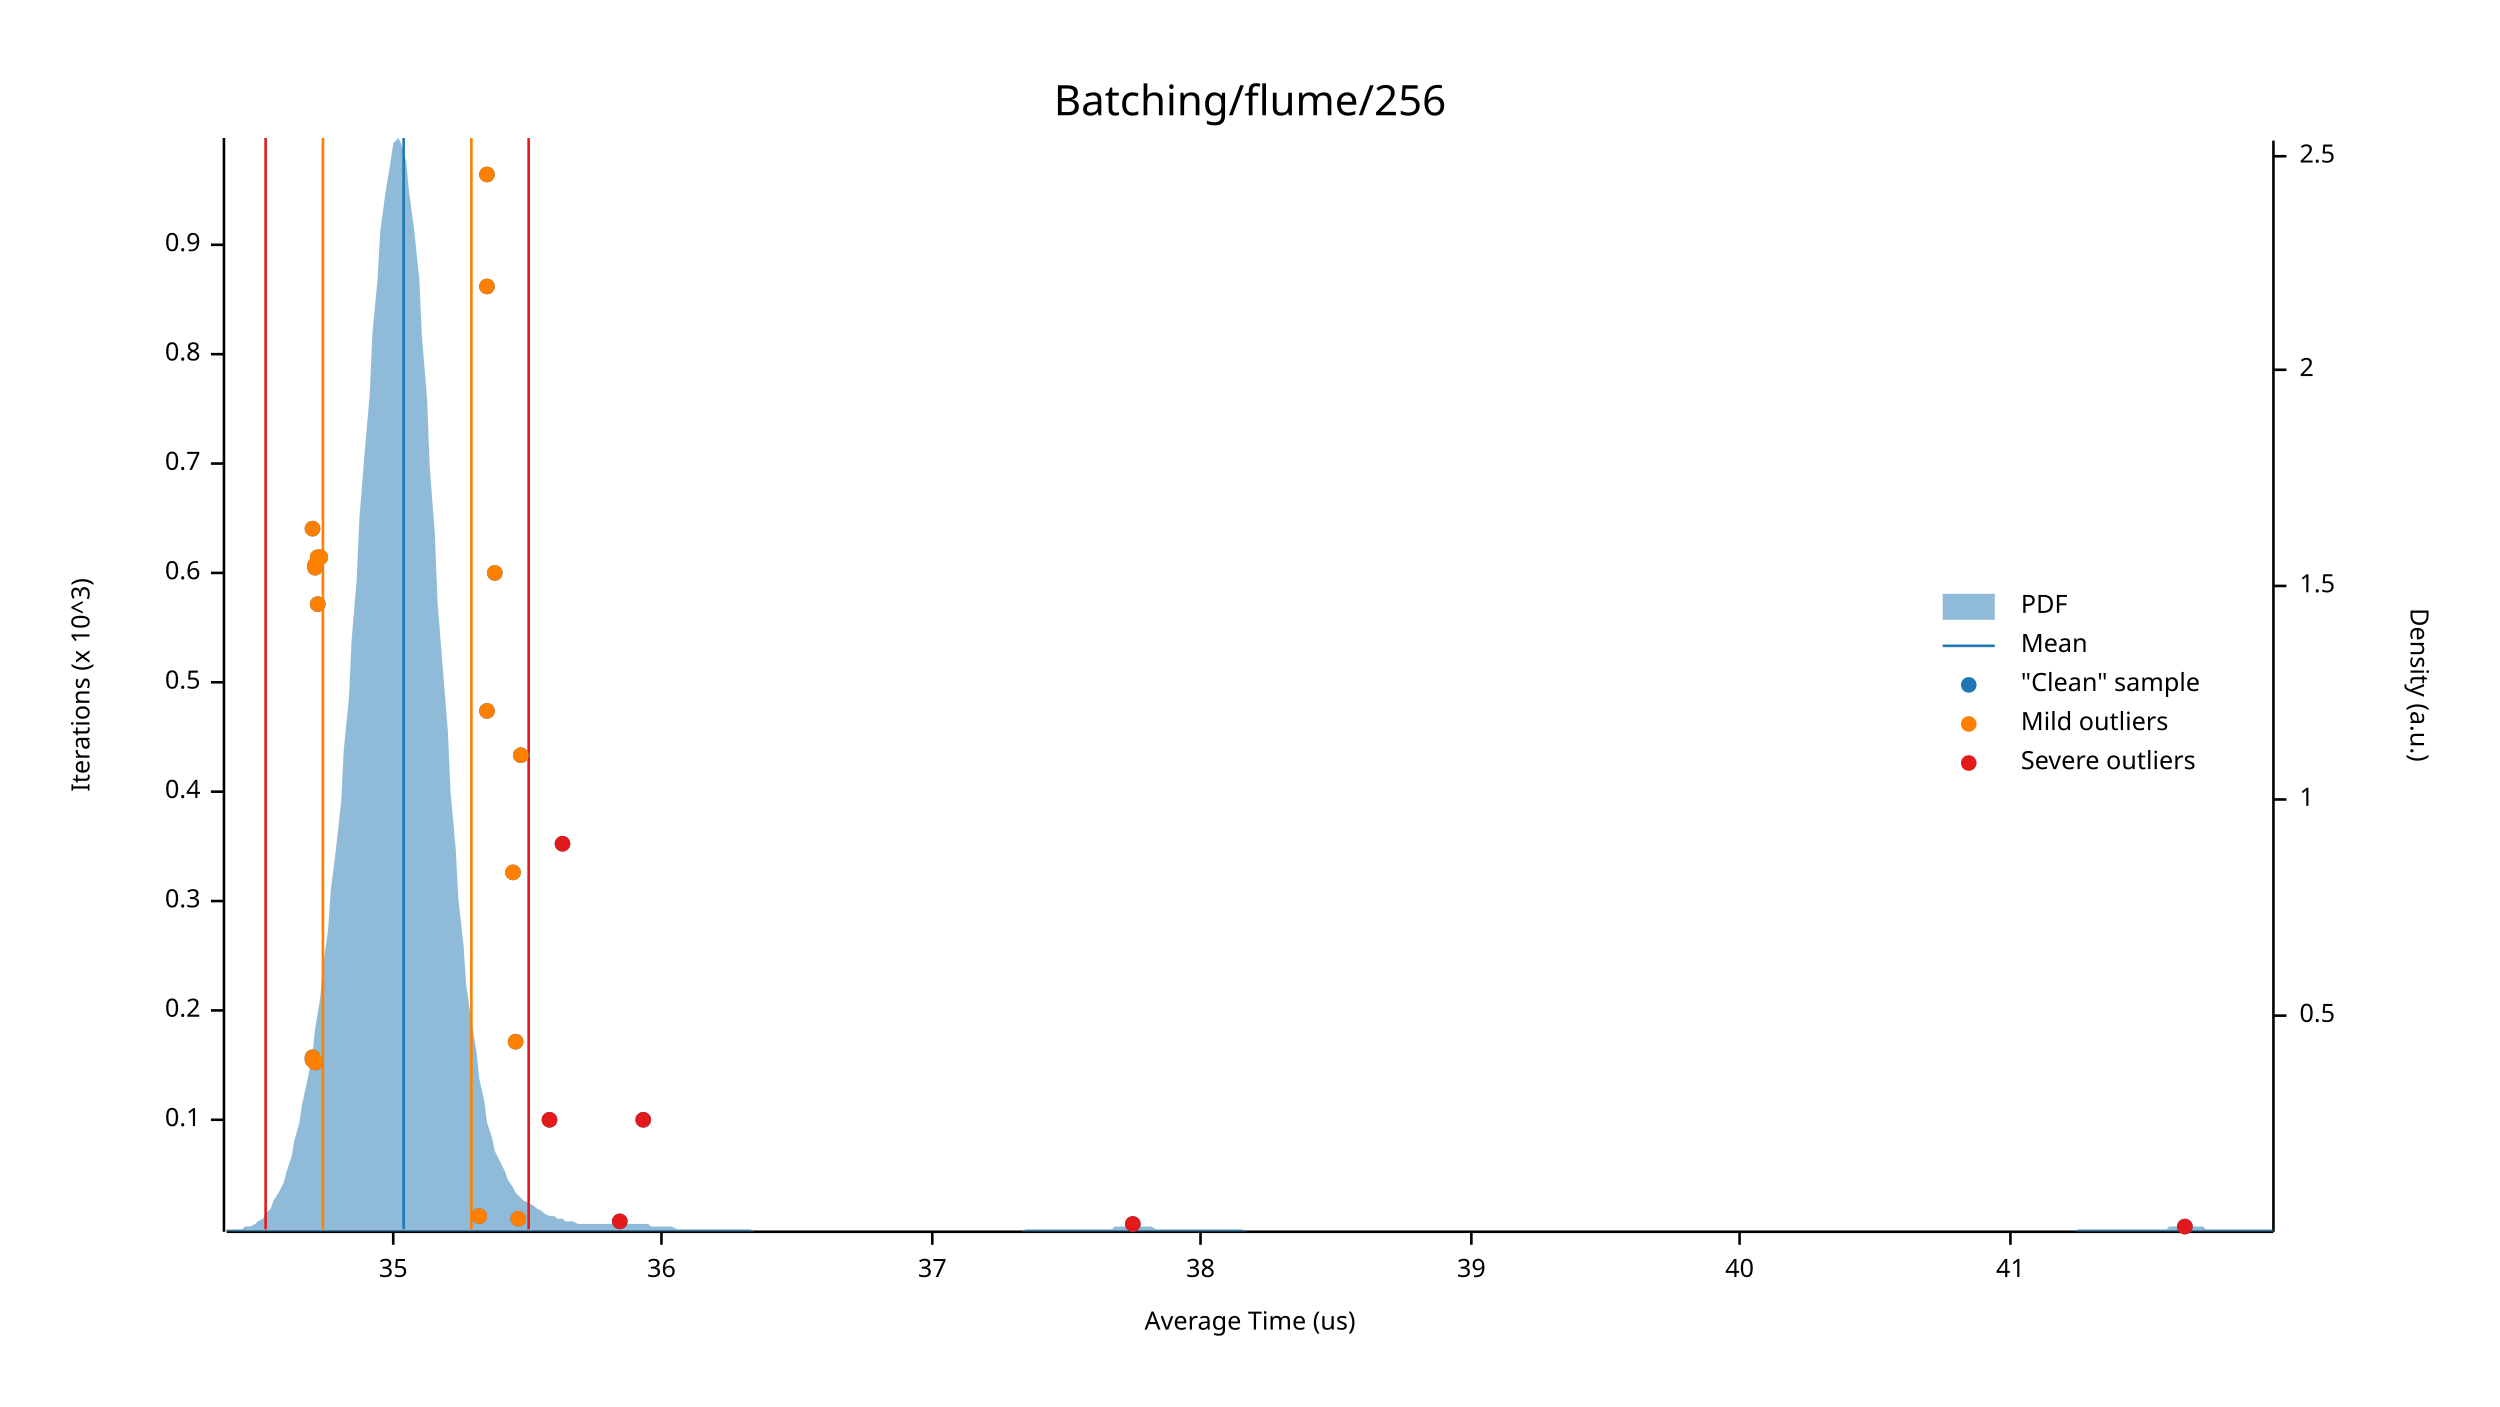
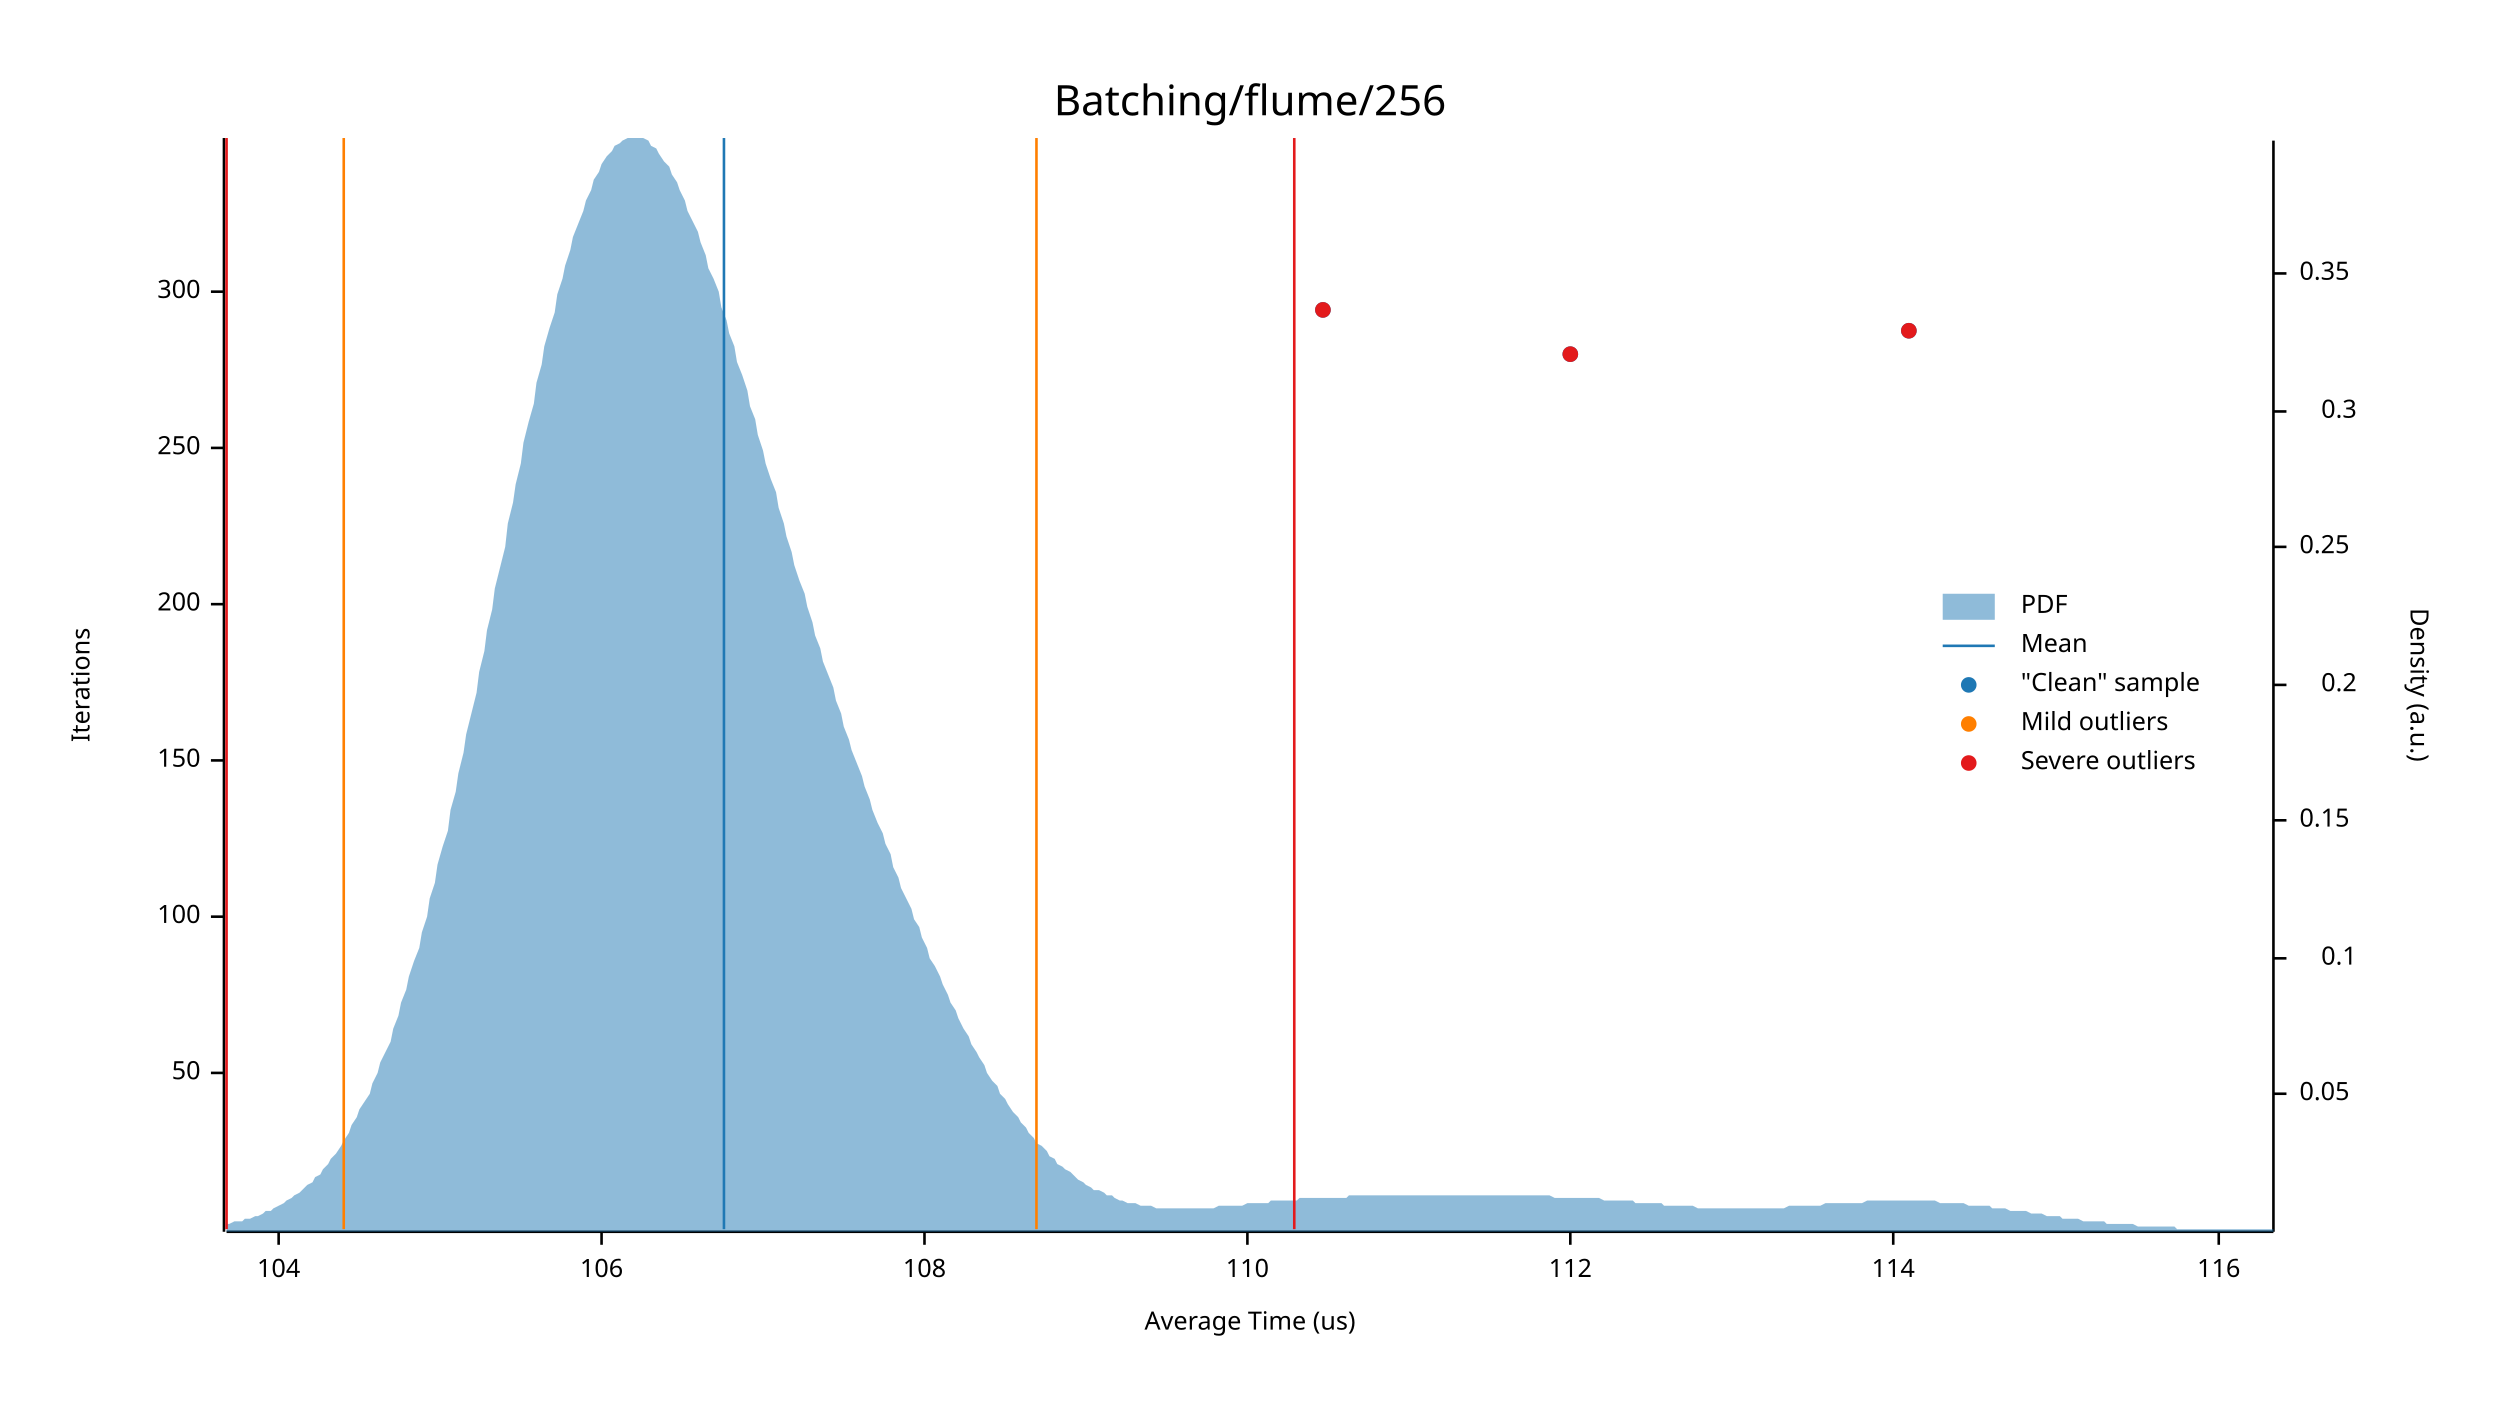
<svg xmlns="http://www.w3.org/2000/svg" width="960" height="540" viewBox="0 0 960 540">
  <text x="480" y="32" dy="0.76em" text-anchor="middle" font-family="sans-serif" font-size="16.129" opacity="1" fill="#000000">
Batching/flume/256
</text>
  <text x="27" y="263" dy="0.76em" text-anchor="middle" font-family="sans-serif" font-size="9.677" opacity="1" fill="#000000" transform="rotate(270, 27, 263)">
- Iterations (x 10^3)
+ Iterations
</text>
  <text x="480" y="513" dy="-0.5ex" text-anchor="middle" font-family="sans-serif" font-size="9.677" opacity="1" fill="#000000">
Average Time (us)
</text>
  <polyline fill="none" opacity="1" stroke="#000000" stroke-width="1" points="86,53 86,473 " />
-   <text x="77" y="430" dy="0.5ex" text-anchor="end" font-family="sans-serif" font-size="9.677" opacity="1" fill="#000000">
- 0.1
+   <text x="77" y="412" dy="0.5ex" text-anchor="end" font-family="sans-serif" font-size="9.677" opacity="1" fill="#000000">
+ 50
</text>
-   <polyline fill="none" opacity="1" stroke="#000000" stroke-width="1" points="81,430 86,430 " />
-   <text x="77" y="388" dy="0.5ex" text-anchor="end" font-family="sans-serif" font-size="9.677" opacity="1" fill="#000000">
- 0.2
+   <polyline fill="none" opacity="1" stroke="#000000" stroke-width="1" points="81,412 86,412 " />
+   <text x="77" y="352" dy="0.5ex" text-anchor="end" font-family="sans-serif" font-size="9.677" opacity="1" fill="#000000">
+ 100
</text>
-   <polyline fill="none" opacity="1" stroke="#000000" stroke-width="1" points="81,388 86,388 " />
-   <text x="77" y="346" dy="0.5ex" text-anchor="end" font-family="sans-serif" font-size="9.677" opacity="1" fill="#000000">
- 0.3
+   <polyline fill="none" opacity="1" stroke="#000000" stroke-width="1" points="81,352 86,352 " />
+   <text x="77" y="292" dy="0.5ex" text-anchor="end" font-family="sans-serif" font-size="9.677" opacity="1" fill="#000000">
+ 150
</text>
-   <polyline fill="none" opacity="1" stroke="#000000" stroke-width="1" points="81,346 86,346 " />
-   <text x="77" y="304" dy="0.5ex" text-anchor="end" font-family="sans-serif" font-size="9.677" opacity="1" fill="#000000">
- 0.4
+   <polyline fill="none" opacity="1" stroke="#000000" stroke-width="1" points="81,292 86,292 " />
+   <text x="77" y="232" dy="0.5ex" text-anchor="end" font-family="sans-serif" font-size="9.677" opacity="1" fill="#000000">
+ 200
</text>
-   <polyline fill="none" opacity="1" stroke="#000000" stroke-width="1" points="81,304 86,304 " />
-   <text x="77" y="262" dy="0.5ex" text-anchor="end" font-family="sans-serif" font-size="9.677" opacity="1" fill="#000000">
- 0.5
+   <polyline fill="none" opacity="1" stroke="#000000" stroke-width="1" points="81,232 86,232 " />
+   <text x="77" y="172" dy="0.5ex" text-anchor="end" font-family="sans-serif" font-size="9.677" opacity="1" fill="#000000">
+ 250
</text>
-   <polyline fill="none" opacity="1" stroke="#000000" stroke-width="1" points="81,262 86,262 " />
-   <text x="77" y="220" dy="0.5ex" text-anchor="end" font-family="sans-serif" font-size="9.677" opacity="1" fill="#000000">
- 0.6
+   <polyline fill="none" opacity="1" stroke="#000000" stroke-width="1" points="81,172 86,172 " />
+   <text x="77" y="112" dy="0.5ex" text-anchor="end" font-family="sans-serif" font-size="9.677" opacity="1" fill="#000000">
+ 300
</text>
-   <polyline fill="none" opacity="1" stroke="#000000" stroke-width="1" points="81,220 86,220 " />
-   <text x="77" y="178" dy="0.5ex" text-anchor="end" font-family="sans-serif" font-size="9.677" opacity="1" fill="#000000">
- 0.7
+   <polyline fill="none" opacity="1" stroke="#000000" stroke-width="1" points="81,112 86,112 " />
+   <polyline fill="none" opacity="1" stroke="#000000" stroke-width="1" points="87,473 873,473 " />
+   <text x="107" y="483" dy="0.76em" text-anchor="middle" font-family="sans-serif" font-size="9.677" opacity="1" fill="#000000">
+ 104
</text>
-   <polyline fill="none" opacity="1" stroke="#000000" stroke-width="1" points="81,178 86,178 " />
-   <text x="77" y="136" dy="0.5ex" text-anchor="end" font-family="sans-serif" font-size="9.677" opacity="1" fill="#000000">
- 0.8
+   <polyline fill="none" opacity="1" stroke="#000000" stroke-width="1" points="107,473 107,478 " />
+   <text x="231" y="483" dy="0.76em" text-anchor="middle" font-family="sans-serif" font-size="9.677" opacity="1" fill="#000000">
+ 106
</text>
-   <polyline fill="none" opacity="1" stroke="#000000" stroke-width="1" points="81,136 86,136 " />
-   <text x="77" y="94" dy="0.5ex" text-anchor="end" font-family="sans-serif" font-size="9.677" opacity="1" fill="#000000">
- 0.9
+   <polyline fill="none" opacity="1" stroke="#000000" stroke-width="1" points="231,473 231,478 " />
+   <text x="355" y="483" dy="0.76em" text-anchor="middle" font-family="sans-serif" font-size="9.677" opacity="1" fill="#000000">
+ 108
</text>
-   <polyline fill="none" opacity="1" stroke="#000000" stroke-width="1" points="81,94 86,94 " />
-   <polyline fill="none" opacity="1" stroke="#000000" stroke-width="1" points="87,473 873,473 " />
-   <text x="151" y="483" dy="0.76em" text-anchor="middle" font-family="sans-serif" font-size="9.677" opacity="1" fill="#000000">
- 35
+   <polyline fill="none" opacity="1" stroke="#000000" stroke-width="1" points="355,473 355,478 " />
+   <text x="479" y="483" dy="0.76em" text-anchor="middle" font-family="sans-serif" font-size="9.677" opacity="1" fill="#000000">
+ 110
</text>
-   <polyline fill="none" opacity="1" stroke="#000000" stroke-width="1" points="151,473 151,478 " />
-   <text x="254" y="483" dy="0.76em" text-anchor="middle" font-family="sans-serif" font-size="9.677" opacity="1" fill="#000000">
- 36
+   <polyline fill="none" opacity="1" stroke="#000000" stroke-width="1" points="479,473 479,478 " />
+   <text x="603" y="483" dy="0.76em" text-anchor="middle" font-family="sans-serif" font-size="9.677" opacity="1" fill="#000000">
+ 112
</text>
-   <polyline fill="none" opacity="1" stroke="#000000" stroke-width="1" points="254,473 254,478 " />
-   <text x="358" y="483" dy="0.76em" text-anchor="middle" font-family="sans-serif" font-size="9.677" opacity="1" fill="#000000">
- 37
+   <polyline fill="none" opacity="1" stroke="#000000" stroke-width="1" points="603,473 603,478 " />
+   <text x="727" y="483" dy="0.76em" text-anchor="middle" font-family="sans-serif" font-size="9.677" opacity="1" fill="#000000">
+ 114
</text>
-   <polyline fill="none" opacity="1" stroke="#000000" stroke-width="1" points="358,473 358,478 " />
-   <text x="461" y="483" dy="0.76em" text-anchor="middle" font-family="sans-serif" font-size="9.677" opacity="1" fill="#000000">
- 38
+   <polyline fill="none" opacity="1" stroke="#000000" stroke-width="1" points="727,473 727,478 " />
+   <text x="852" y="483" dy="0.76em" text-anchor="middle" font-family="sans-serif" font-size="9.677" opacity="1" fill="#000000">
+ 116
</text>
-   <polyline fill="none" opacity="1" stroke="#000000" stroke-width="1" points="461,473 461,478 " />
-   <text x="565" y="483" dy="0.76em" text-anchor="middle" font-family="sans-serif" font-size="9.677" opacity="1" fill="#000000">
- 39
- </text>
-   <polyline fill="none" opacity="1" stroke="#000000" stroke-width="1" points="565,473 565,478 " />
-   <text x="668" y="483" dy="0.76em" text-anchor="middle" font-family="sans-serif" font-size="9.677" opacity="1" fill="#000000">
- 40
- </text>
-   <polyline fill="none" opacity="1" stroke="#000000" stroke-width="1" points="668,473 668,478 " />
-   <text x="772" y="483" dy="0.76em" text-anchor="middle" font-family="sans-serif" font-size="9.677" opacity="1" fill="#000000">
- 41
- </text>
-   <polyline fill="none" opacity="1" stroke="#000000" stroke-width="1" points="772,473 772,478 " />
+   <polyline fill="none" opacity="1" stroke="#000000" stroke-width="1" points="852,473 852,478 " />
  <text x="933" y="263" dy="0.76em" text-anchor="middle" font-family="sans-serif" font-size="9.677" opacity="1" fill="#000000" transform="rotate(90, 933, 263)">
Density (a.u.)
</text>
  <polyline fill="none" opacity="1" stroke="#000000" stroke-width="1" points="873,54 873,473 " />
-   <text x="883" y="390" dy="0.5ex" text-anchor="start" font-family="sans-serif" font-size="9.677" opacity="1" fill="#000000">
- 0.5
+   <text x="883" y="420" dy="0.5ex" text-anchor="start" font-family="sans-serif" font-size="9.677" opacity="1" fill="#000000">
+ 0.05
</text>
-   <polyline fill="none" opacity="1" stroke="#000000" stroke-width="1" points="873,390 878,390 " />
-   <text x="883" y="307" dy="0.5ex" text-anchor="start" font-family="sans-serif" font-size="9.677" opacity="1" fill="#000000">
- 1
+   <polyline fill="none" opacity="1" stroke="#000000" stroke-width="1" points="873,420 878,420 " />
+   <text x="905" y="368" dy="0.5ex" text-anchor="end" font-family="sans-serif" font-size="9.677" opacity="1" fill="#000000">
+ 0.1
</text>
-   <polyline fill="none" opacity="1" stroke="#000000" stroke-width="1" points="873,307 878,307 " />
-   <text x="883" y="225" dy="0.5ex" text-anchor="start" font-family="sans-serif" font-size="9.677" opacity="1" fill="#000000">
- 1.5
+   <polyline fill="none" opacity="1" stroke="#000000" stroke-width="1" points="873,368 878,368 " />
+   <text x="883" y="315" dy="0.5ex" text-anchor="start" font-family="sans-serif" font-size="9.677" opacity="1" fill="#000000">
+ 0.15
</text>
-   <polyline fill="none" opacity="1" stroke="#000000" stroke-width="1" points="873,225 878,225 " />
-   <text x="883" y="142" dy="0.5ex" text-anchor="start" font-family="sans-serif" font-size="9.677" opacity="1" fill="#000000">
- 2
+   <polyline fill="none" opacity="1" stroke="#000000" stroke-width="1" points="873,315 878,315 " />
+   <text x="905" y="263" dy="0.5ex" text-anchor="end" font-family="sans-serif" font-size="9.677" opacity="1" fill="#000000">
+ 0.2
</text>
-   <polyline fill="none" opacity="1" stroke="#000000" stroke-width="1" points="873,142 878,142 " />
-   <text x="883" y="60" dy="0.5ex" text-anchor="start" font-family="sans-serif" font-size="9.677" opacity="1" fill="#000000">
- 2.5
+   <polyline fill="none" opacity="1" stroke="#000000" stroke-width="1" points="873,263 878,263 " />
+   <text x="883" y="210" dy="0.5ex" text-anchor="start" font-family="sans-serif" font-size="9.677" opacity="1" fill="#000000">
+ 0.25
</text>
-   <polyline fill="none" opacity="1" stroke="#000000" stroke-width="1" points="873,60 878,60 " />
-   <polygon opacity="0.5" fill="#1F78B4" points="87,472 88,472 90,472 91,472 93,472 94,471 96,471 98,470 99,469 101,468 102,466 104,464 105,461 107,458 109,454 110,450 112,444 113,438 115,431 116,424 118,415 120,405 121,395 123,383 124,371 126,357 127,342 129,326 131,308 132,288 134,268 135,246 137,222 138,199 140,174 142,151 143,128 145,107 146,89 148,74 150,62 151,55 153,53 154,55 156,62 157,73 159,88 161,107 162,129 164,153 165,179 167,205 168,231 170,256 172,281 173,304 175,326 176,345 178,363 179,378 181,392 183,404 184,414 186,423 187,431 189,437 190,442 192,446 194,450 195,453 197,456 198,458 200,460 201,461 203,462 205,463 206,464 208,465 209,466 211,467 213,467 214,468 216,468 217,469 219,469 220,469 222,470 224,470 225,470 227,470 228,470 230,470 231,470 233,470 235,470 236,470 238,470 239,470 241,470 242,470 244,470 246,470 247,470 249,470 250,471 252,471 253,471 255,471 257,471 258,471 260,472 261,472 263,472 264,472 266,472 268,472 269,472 271,472 272,472 274,472 276,472 277,472 279,472 280,472 282,472 283,472 285,472 287,472 288,472 290,473 291,473 293,473 294,473 296,473 298,473 299,473 301,473 302,473 304,473 305,473 307,473 309,473 310,473 312,473 313,473 315,473 316,473 318,473 320,473 321,473 323,473 324,473 326,473 327,473 329,473 331,473 332,473 334,473 335,473 337,473 339,473 340,473 342,473 343,473 345,473 346,473 348,473 350,473 351,473 353,473 354,473 356,473 357,473 359,473 361,473 362,473 364,473 365,473 367,473 368,473 370,473 372,473 373,473 375,473 376,473 378,473 379,473 381,473 383,473 384,473 386,473 387,473 389,473 391,473 392,473 394,472 395,472 397,472 398,472 400,472 402,472 403,472 405,472 406,472 408,472 409,472 411,472 413,472 414,472 416,472 417,472 419,472 420,472 422,472 424,472 425,472 427,472 428,471 430,471 431,471 433,471 435,471 436,471 438,471 439,471 441,471 442,471 444,472 446,472 447,472 449,472 450,472 452,472 454,472 455,472 457,472 458,472 460,472 461,472 463,472 465,472 466,472 468,472 469,472 471,472 472,472 474,472 476,472 477,472 479,473 480,473 482,473 483,473 485,473 487,473 488,473 490,473 491,473 493,473 494,473 496,473 498,473 499,473 501,473 502,473 504,473 505,473 507,473 509,473 510,473 512,473 513,473 515,473 517,473 518,473 520,473 521,473 523,473 524,473 526,473 528,473 529,473 531,473 532,473 534,473 535,473 537,473 539,473 540,473 542,473 543,473 545,473 546,473 548,473 550,473 551,473 553,473 554,473 556,473 557,473 559,473 561,473 562,473 564,473 565,473 567,473 568,473 570,473 572,473 573,473 575,473 576,473 578,473 580,473 581,473 583,473 584,473 586,473 587,473 589,473 591,473 592,473 594,473 595,473 597,473 598,473 600,473 602,473 603,473 605,473 606,473 608,473 609,473 611,473 613,473 614,473 616,473 617,473 619,473 620,473 622,473 624,473 625,473 627,473 628,473 630,473 632,473 633,473 635,473 636,473 638,473 639,473 641,473 643,473 644,473 646,473 647,473 649,473 650,473 652,473 654,473 655,473 657,473 658,473 660,473 661,473 663,473 665,473 666,473 668,473 669,473 671,473 672,473 674,473 676,473 677,473 679,473 680,473 682,473 683,473 685,473 687,473 688,473 690,473 691,473 693,473 695,473 696,473 698,473 699,473 701,473 702,473 704,473 706,473 707,473 709,473 710,473 712,473 713,473 715,473 717,473 718,473 720,473 721,473 723,473 724,473 726,473 728,473 729,473 731,473 732,473 734,473 735,473 737,473 739,473 740,473 742,473 743,473 745,473 746,473 748,473 750,473 751,473 753,473 754,473 756,473 758,473 759,473 761,473 762,473 764,473 765,473 767,473 769,473 770,473 772,473 773,473 775,473 776,473 778,473 780,473 781,473 783,473 784,473 786,473 787,473 789,473 791,473 792,473 794,473 795,473 797,473 798,472 800,472 802,472 803,472 805,472 806,472 808,472 809,472 811,472 813,472 814,472 816,472 817,472 819,472 821,472 822,472 824,472 825,472 827,472 828,472 830,472 832,472 833,471 835,471 836,471 838,471 839,471 841,471 843,471 844,471 846,471 847,472 849,472 850,472 852,472 854,472 855,472 857,472 858,472 860,472 861,472 863,472 865,472 866,472 868,472 869,472 871,472 873,472 873,473 87,473 " />
-   <polyline fill="none" opacity="1" stroke="#1F78B4" stroke-width="1" points="155,472 155,53 " />
-   <polyline fill="none" opacity="1" stroke="#FF7F00" stroke-width="1" points="124,472 124,53 " />
-   <polyline fill="none" opacity="1" stroke="#FF7F00" stroke-width="1" points="181,472 181,53 " />
-   <polyline fill="none" opacity="1" stroke="#E31A1C" stroke-width="1" points="102,472 102,53 " />
-   <polyline fill="none" opacity="1" stroke="#E31A1C" stroke-width="1" points="203,472 203,53 " />
-   <circle cx="839" cy="471" r="3" opacity="1" fill="#1F78B4" stroke="none" stroke-width="1" />
-   <circle cx="435" cy="470" r="3" opacity="1" fill="#1F78B4" stroke="none" stroke-width="1" />
-   <circle cx="238" cy="469" r="3" opacity="1" fill="#1F78B4" stroke="none" stroke-width="1" />
-   <circle cx="199" cy="468" r="3" opacity="1" fill="#1F78B4" stroke="none" stroke-width="1" />
-   <circle cx="184" cy="467" r="3" opacity="1" fill="#1F78B4" stroke="none" stroke-width="1" />
-   <circle cx="247" cy="430" r="3" opacity="1" fill="#1F78B4" stroke="none" stroke-width="1" />
-   <circle cx="211" cy="430" r="3" opacity="1" fill="#1F78B4" stroke="none" stroke-width="1" />
-   <circle cx="121" cy="408" r="3" opacity="1" fill="#1F78B4" stroke="none" stroke-width="1" />
-   <circle cx="120" cy="407" r="3" opacity="1" fill="#1F78B4" stroke="none" stroke-width="1" />
-   <circle cx="120" cy="406" r="3" opacity="1" fill="#1F78B4" stroke="none" stroke-width="1" />
-   <circle cx="198" cy="400" r="3" opacity="1" fill="#1F78B4" stroke="none" stroke-width="1" />
-   <circle cx="197" cy="335" r="3" opacity="1" fill="#1F78B4" stroke="none" stroke-width="1" />
-   <circle cx="216" cy="324" r="3" opacity="1" fill="#1F78B4" stroke="none" stroke-width="1" />
-   <circle cx="200" cy="290" r="3" opacity="1" fill="#1F78B4" stroke="none" stroke-width="1" />
-   <circle cx="187" cy="273" r="3" opacity="1" fill="#1F78B4" stroke="none" stroke-width="1" />
-   <circle cx="122" cy="232" r="3" opacity="1" fill="#1F78B4" stroke="none" stroke-width="1" />
-   <circle cx="190" cy="220" r="3" opacity="1" fill="#1F78B4" stroke="none" stroke-width="1" />
-   <circle cx="121" cy="218" r="3" opacity="1" fill="#1F78B4" stroke="none" stroke-width="1" />
-   <circle cx="121" cy="217" r="3" opacity="1" fill="#1F78B4" stroke="none" stroke-width="1" />
-   <circle cx="123" cy="214" r="3" opacity="1" fill="#1F78B4" stroke="none" stroke-width="1" />
-   <circle cx="122" cy="214" r="3" opacity="1" fill="#1F78B4" stroke="none" stroke-width="1" />
-   <circle cx="120" cy="203" r="3" opacity="1" fill="#1F78B4" stroke="none" stroke-width="1" />
-   <circle cx="187" cy="110" r="3" opacity="1" fill="#1F78B4" stroke="none" stroke-width="1" />
-   <circle cx="187" cy="67" r="3" opacity="1" fill="#1F78B4" stroke="none" stroke-width="1" />
-   <circle cx="199" cy="468" r="3" opacity="1" fill="#FF7F00" stroke="none" stroke-width="1" />
-   <circle cx="184" cy="467" r="3" opacity="1" fill="#FF7F00" stroke="none" stroke-width="1" />
-   <circle cx="121" cy="408" r="3" opacity="1" fill="#FF7F00" stroke="none" stroke-width="1" />
-   <circle cx="120" cy="407" r="3" opacity="1" fill="#FF7F00" stroke="none" stroke-width="1" />
-   <circle cx="120" cy="406" r="3" opacity="1" fill="#FF7F00" stroke="none" stroke-width="1" />
-   <circle cx="198" cy="400" r="3" opacity="1" fill="#FF7F00" stroke="none" stroke-width="1" />
-   <circle cx="197" cy="335" r="3" opacity="1" fill="#FF7F00" stroke="none" stroke-width="1" />
-   <circle cx="200" cy="290" r="3" opacity="1" fill="#FF7F00" stroke="none" stroke-width="1" />
-   <circle cx="187" cy="273" r="3" opacity="1" fill="#FF7F00" stroke="none" stroke-width="1" />
-   <circle cx="122" cy="232" r="3" opacity="1" fill="#FF7F00" stroke="none" stroke-width="1" />
-   <circle cx="190" cy="220" r="3" opacity="1" fill="#FF7F00" stroke="none" stroke-width="1" />
-   <circle cx="121" cy="218" r="3" opacity="1" fill="#FF7F00" stroke="none" stroke-width="1" />
-   <circle cx="121" cy="217" r="3" opacity="1" fill="#FF7F00" stroke="none" stroke-width="1" />
-   <circle cx="123" cy="214" r="3" opacity="1" fill="#FF7F00" stroke="none" stroke-width="1" />
-   <circle cx="122" cy="214" r="3" opacity="1" fill="#FF7F00" stroke="none" stroke-width="1" />
-   <circle cx="120" cy="203" r="3" opacity="1" fill="#FF7F00" stroke="none" stroke-width="1" />
-   <circle cx="187" cy="110" r="3" opacity="1" fill="#FF7F00" stroke="none" stroke-width="1" />
-   <circle cx="187" cy="67" r="3" opacity="1" fill="#FF7F00" stroke="none" stroke-width="1" />
-   <circle cx="839" cy="471" r="3" opacity="1" fill="#E31A1C" stroke="none" stroke-width="1" />
-   <circle cx="435" cy="470" r="3" opacity="1" fill="#E31A1C" stroke="none" stroke-width="1" />
-   <circle cx="238" cy="469" r="3" opacity="1" fill="#E31A1C" stroke="none" stroke-width="1" />
-   <circle cx="247" cy="430" r="3" opacity="1" fill="#E31A1C" stroke="none" stroke-width="1" />
-   <circle cx="211" cy="430" r="3" opacity="1" fill="#E31A1C" stroke="none" stroke-width="1" />
-   <circle cx="216" cy="324" r="3" opacity="1" fill="#E31A1C" stroke="none" stroke-width="1" />
+   <polyline fill="none" opacity="1" stroke="#000000" stroke-width="1" points="873,210 878,210 " />
+   <text x="905" y="158" dy="0.5ex" text-anchor="end" font-family="sans-serif" font-size="9.677" opacity="1" fill="#000000">
+ 0.3
+ </text>
+   <polyline fill="none" opacity="1" stroke="#000000" stroke-width="1" points="873,158 878,158 " />
+   <text x="883" y="105" dy="0.5ex" text-anchor="start" font-family="sans-serif" font-size="9.677" opacity="1" fill="#000000">
+ 0.35
+ </text>
+   <polyline fill="none" opacity="1" stroke="#000000" stroke-width="1" points="873,105 878,105 " />
+   <polygon opacity="0.5" fill="#1F78B4" points="87,470 88,470 90,469 91,469 93,469 94,468 96,468 98,467 99,467 101,466 102,465 104,465 105,464 107,463 109,462 110,461 112,460 113,459 115,458 116,457 118,455 120,454 121,452 123,451 124,449 126,447 127,445 129,443 131,440 132,438 134,435 135,432 137,429 138,426 140,423 142,420 143,416 145,412 146,408 148,404 150,400 151,395 153,390 154,385 156,380 157,375 159,369 161,364 162,358 164,352 165,345 167,339 168,332 170,325 172,319 173,311 175,304 176,297 178,289 179,282 181,274 183,266 184,258 186,250 187,242 189,234 190,226 192,218 194,210 195,201 197,193 198,186 200,178 201,170 203,162 205,155 206,147 208,140 209,133 211,126 213,120 214,113 216,107 217,102 219,96 220,91 222,86 224,81 225,77 227,73 228,69 230,66 231,63 233,60 235,58 236,56 238,55 239,54 241,53 242,53 244,53 246,53 247,53 249,54 250,56 252,57 253,59 255,62 257,64 258,67 260,70 261,73 263,77 264,81 266,85 268,89 269,93 271,98 272,103 274,107 276,112 277,118 279,123 280,128 282,133 283,139 285,144 287,150 288,156 290,161 291,167 293,173 294,178 296,184 298,189 299,195 301,201 302,206 304,212 305,217 307,223 309,228 310,233 312,239 313,244 315,249 316,254 318,259 320,264 321,269 323,274 324,279 326,284 327,288 329,293 331,298 332,302 334,307 335,311 337,316 339,320 340,324 342,328 343,333 345,337 346,341 348,345 350,349 351,353 353,356 354,360 356,364 357,368 359,371 361,375 362,378 364,382 365,385 367,388 368,391 370,395 372,398 373,401 375,404 376,406 378,409 379,412 381,415 383,417 384,420 386,422 387,424 389,427 391,429 392,431 394,433 395,435 397,437 398,439 400,440 402,442 403,444 405,445 406,447 408,448 409,449 411,450 413,452 414,453 416,454 417,455 419,456 420,457 422,457 424,458 425,459 427,459 428,460 430,461 431,461 433,462 435,462 436,462 438,463 439,463 441,463 442,463 444,464 446,464 447,464 449,464 450,464 452,464 454,464 455,464 457,464 458,464 460,464 461,464 463,464 465,464 466,464 468,463 469,463 471,463 472,463 474,463 476,463 477,463 479,462 480,462 482,462 483,462 485,462 487,462 488,461 490,461 491,461 493,461 494,461 496,461 498,461 499,460 501,460 502,460 504,460 505,460 507,460 509,460 510,460 512,460 513,460 515,460 517,460 518,459 520,459 521,459 523,459 524,459 526,459 528,459 529,459 531,459 532,459 534,459 535,459 537,459 539,459 540,459 542,459 543,459 545,459 546,459 548,459 550,459 551,459 553,459 554,459 556,459 557,459 559,459 561,459 562,459 564,459 565,459 567,459 568,459 570,459 572,459 573,459 575,459 576,459 578,459 580,459 581,459 583,459 584,459 586,459 587,459 589,459 591,459 592,459 594,459 595,459 597,460 598,460 600,460 602,460 603,460 605,460 606,460 608,460 609,460 611,460 613,460 614,460 616,461 617,461 619,461 620,461 622,461 624,461 625,461 627,461 628,462 630,462 632,462 633,462 635,462 636,462 638,462 639,463 641,463 643,463 644,463 646,463 647,463 649,463 650,463 652,464 654,464 655,464 657,464 658,464 660,464 661,464 663,464 665,464 666,464 668,464 669,464 671,464 672,464 674,464 676,464 677,464 679,464 680,464 682,464 683,464 685,464 687,463 688,463 690,463 691,463 693,463 695,463 696,463 698,463 699,463 701,462 702,462 704,462 706,462 707,462 709,462 710,462 712,462 713,462 715,462 717,461 718,461 720,461 721,461 723,461 724,461 726,461 728,461 729,461 731,461 732,461 734,461 735,461 737,461 739,461 740,461 742,461 743,461 745,462 746,462 748,462 750,462 751,462 753,462 754,462 756,463 758,463 759,463 761,463 762,463 764,463 765,464 767,464 769,464 770,464 772,465 773,465 775,465 776,465 778,465 780,466 781,466 783,466 784,466 786,467 787,467 789,467 791,467 792,468 794,468 795,468 797,468 798,468 800,469 802,469 803,469 805,469 806,469 808,469 809,470 811,470 813,470 814,470 816,470 817,470 819,470 821,471 822,471 824,471 825,471 827,471 828,471 830,471 832,471 833,471 835,471 836,472 838,472 839,472 841,472 843,472 844,472 846,472 847,472 849,472 850,472 852,472 854,472 855,472 857,472 858,472 860,472 861,472 863,472 865,472 866,472 868,472 869,472 871,472 873,472 873,473 87,473 " />
+   <polyline fill="none" opacity="1" stroke="#1F78B4" stroke-width="1" points="278,472 278,53 " />
+   <polyline fill="none" opacity="1" stroke="#FF7F00" stroke-width="1" points="132,472 132,53 " />
+   <polyline fill="none" opacity="1" stroke="#FF7F00" stroke-width="1" points="398,472 398,53 " />
+   <polyline fill="none" opacity="1" stroke="#E31A1C" stroke-width="1" points="87,472 87,53 " />
+   <polyline fill="none" opacity="1" stroke="#E31A1C" stroke-width="1" points="497,472 497,53 " />
+   <circle cx="603" cy="136" r="3" opacity="1" fill="#1F78B4" stroke="none" stroke-width="1" />
+   <circle cx="733" cy="127" r="3" opacity="1" fill="#1F78B4" stroke="none" stroke-width="1" />
+   <circle cx="508" cy="119" r="3" opacity="1" fill="#1F78B4" stroke="none" stroke-width="1" />
+   <circle cx="603" cy="136" r="3" opacity="1" fill="#E31A1C" stroke="none" stroke-width="1" />
+   <circle cx="733" cy="127" r="3" opacity="1" fill="#E31A1C" stroke="none" stroke-width="1" />
+   <circle cx="508" cy="119" r="3" opacity="1" fill="#E31A1C" stroke="none" stroke-width="1" />
  <text x="776" y="228" dy="0.76em" text-anchor="start" font-family="sans-serif" font-size="9.677" opacity="1" fill="#000000">
PDF
</text>
  <text x="776" y="243" dy="0.76em" text-anchor="start" font-family="sans-serif" font-size="9.677" opacity="1" fill="#000000">
Mean
</text>
  <text x="776" y="258" dy="0.76em" text-anchor="start" font-family="sans-serif" font-size="9.677" opacity="1" fill="#000000">
"Clean" sample
</text>
  <text x="776" y="273" dy="0.76em" text-anchor="start" font-family="sans-serif" font-size="9.677" opacity="1" fill="#000000">
Mild outliers
</text>
  <text x="776" y="288" dy="0.76em" text-anchor="start" font-family="sans-serif" font-size="9.677" opacity="1" fill="#000000">
Severe outliers
</text>
  <rect x="746" y="228" width="20" height="10" opacity="0.5" fill="#1F78B4" stroke="none" />
  <polyline fill="none" opacity="1" stroke="#1F78B4" stroke-width="1" points="746,248 766,248 " />
  <circle cx="756" cy="263" r="3" opacity="1" fill="#1F78B4" stroke="none" stroke-width="1" />
  <circle cx="756" cy="278" r="3" opacity="1" fill="#FF7F00" stroke="none" stroke-width="1" />
  <circle cx="756" cy="293" r="3" opacity="1" fill="#E31A1C" stroke="none" stroke-width="1" />
</svg>
